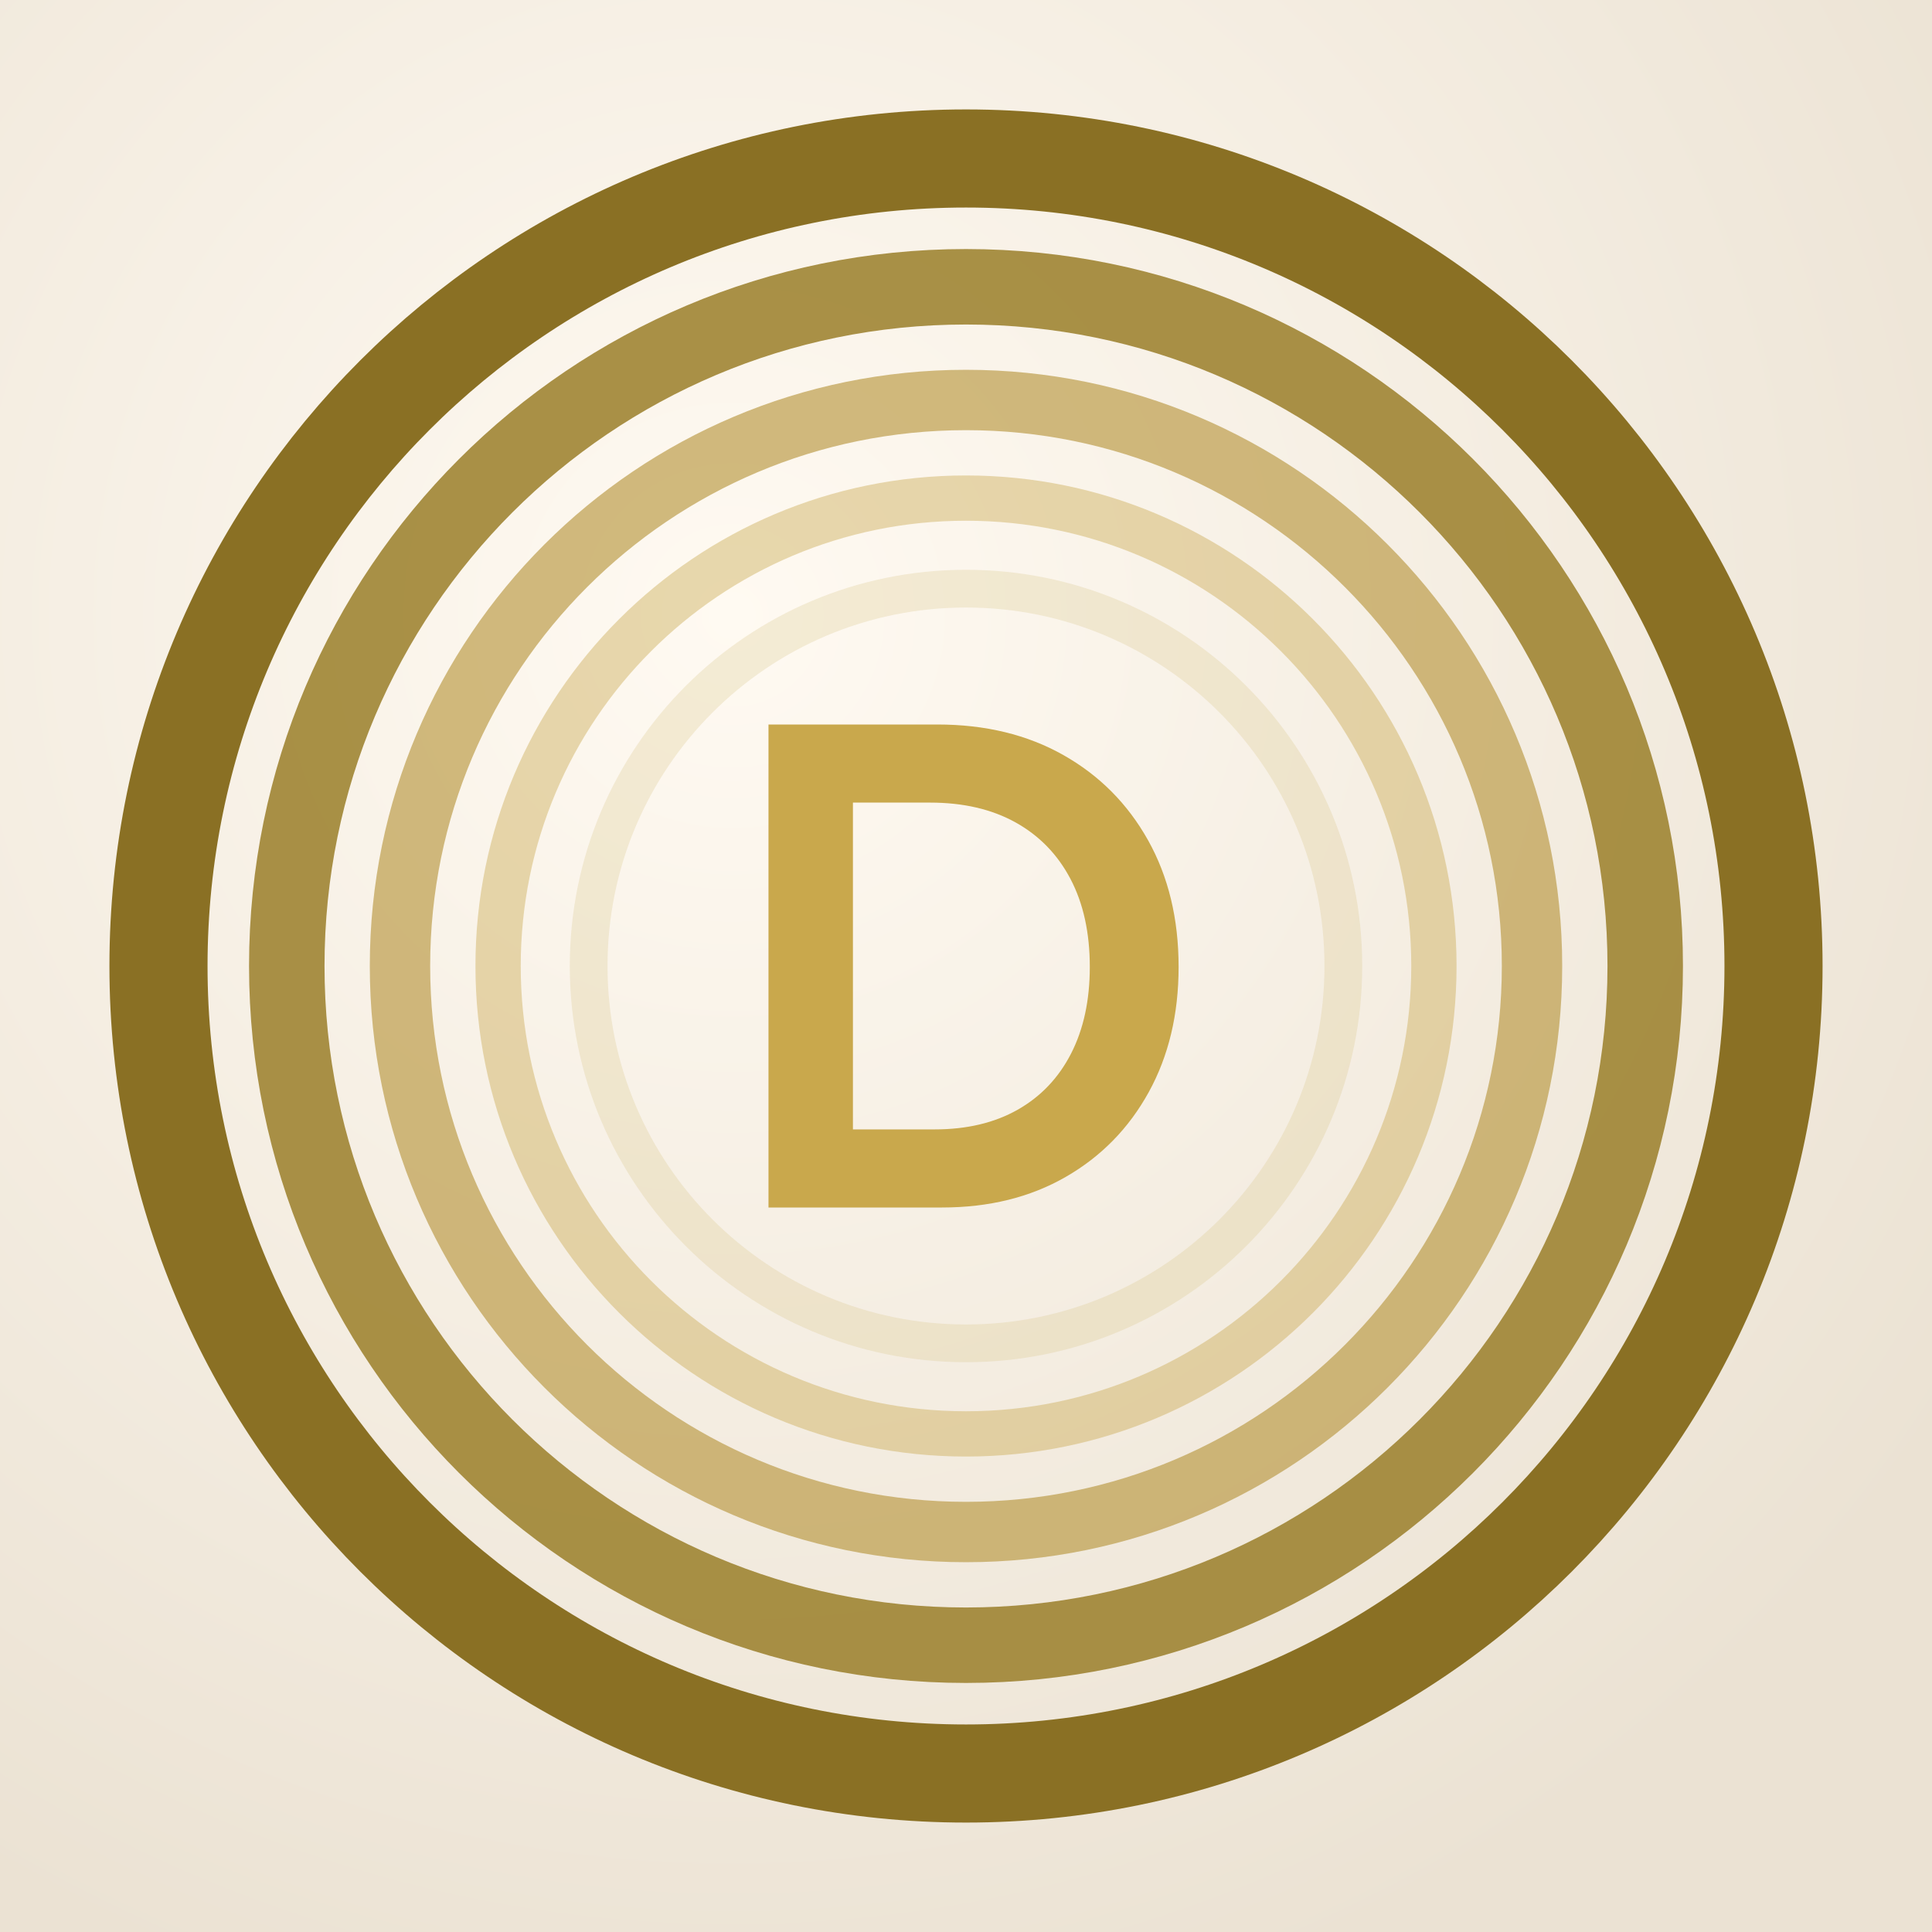
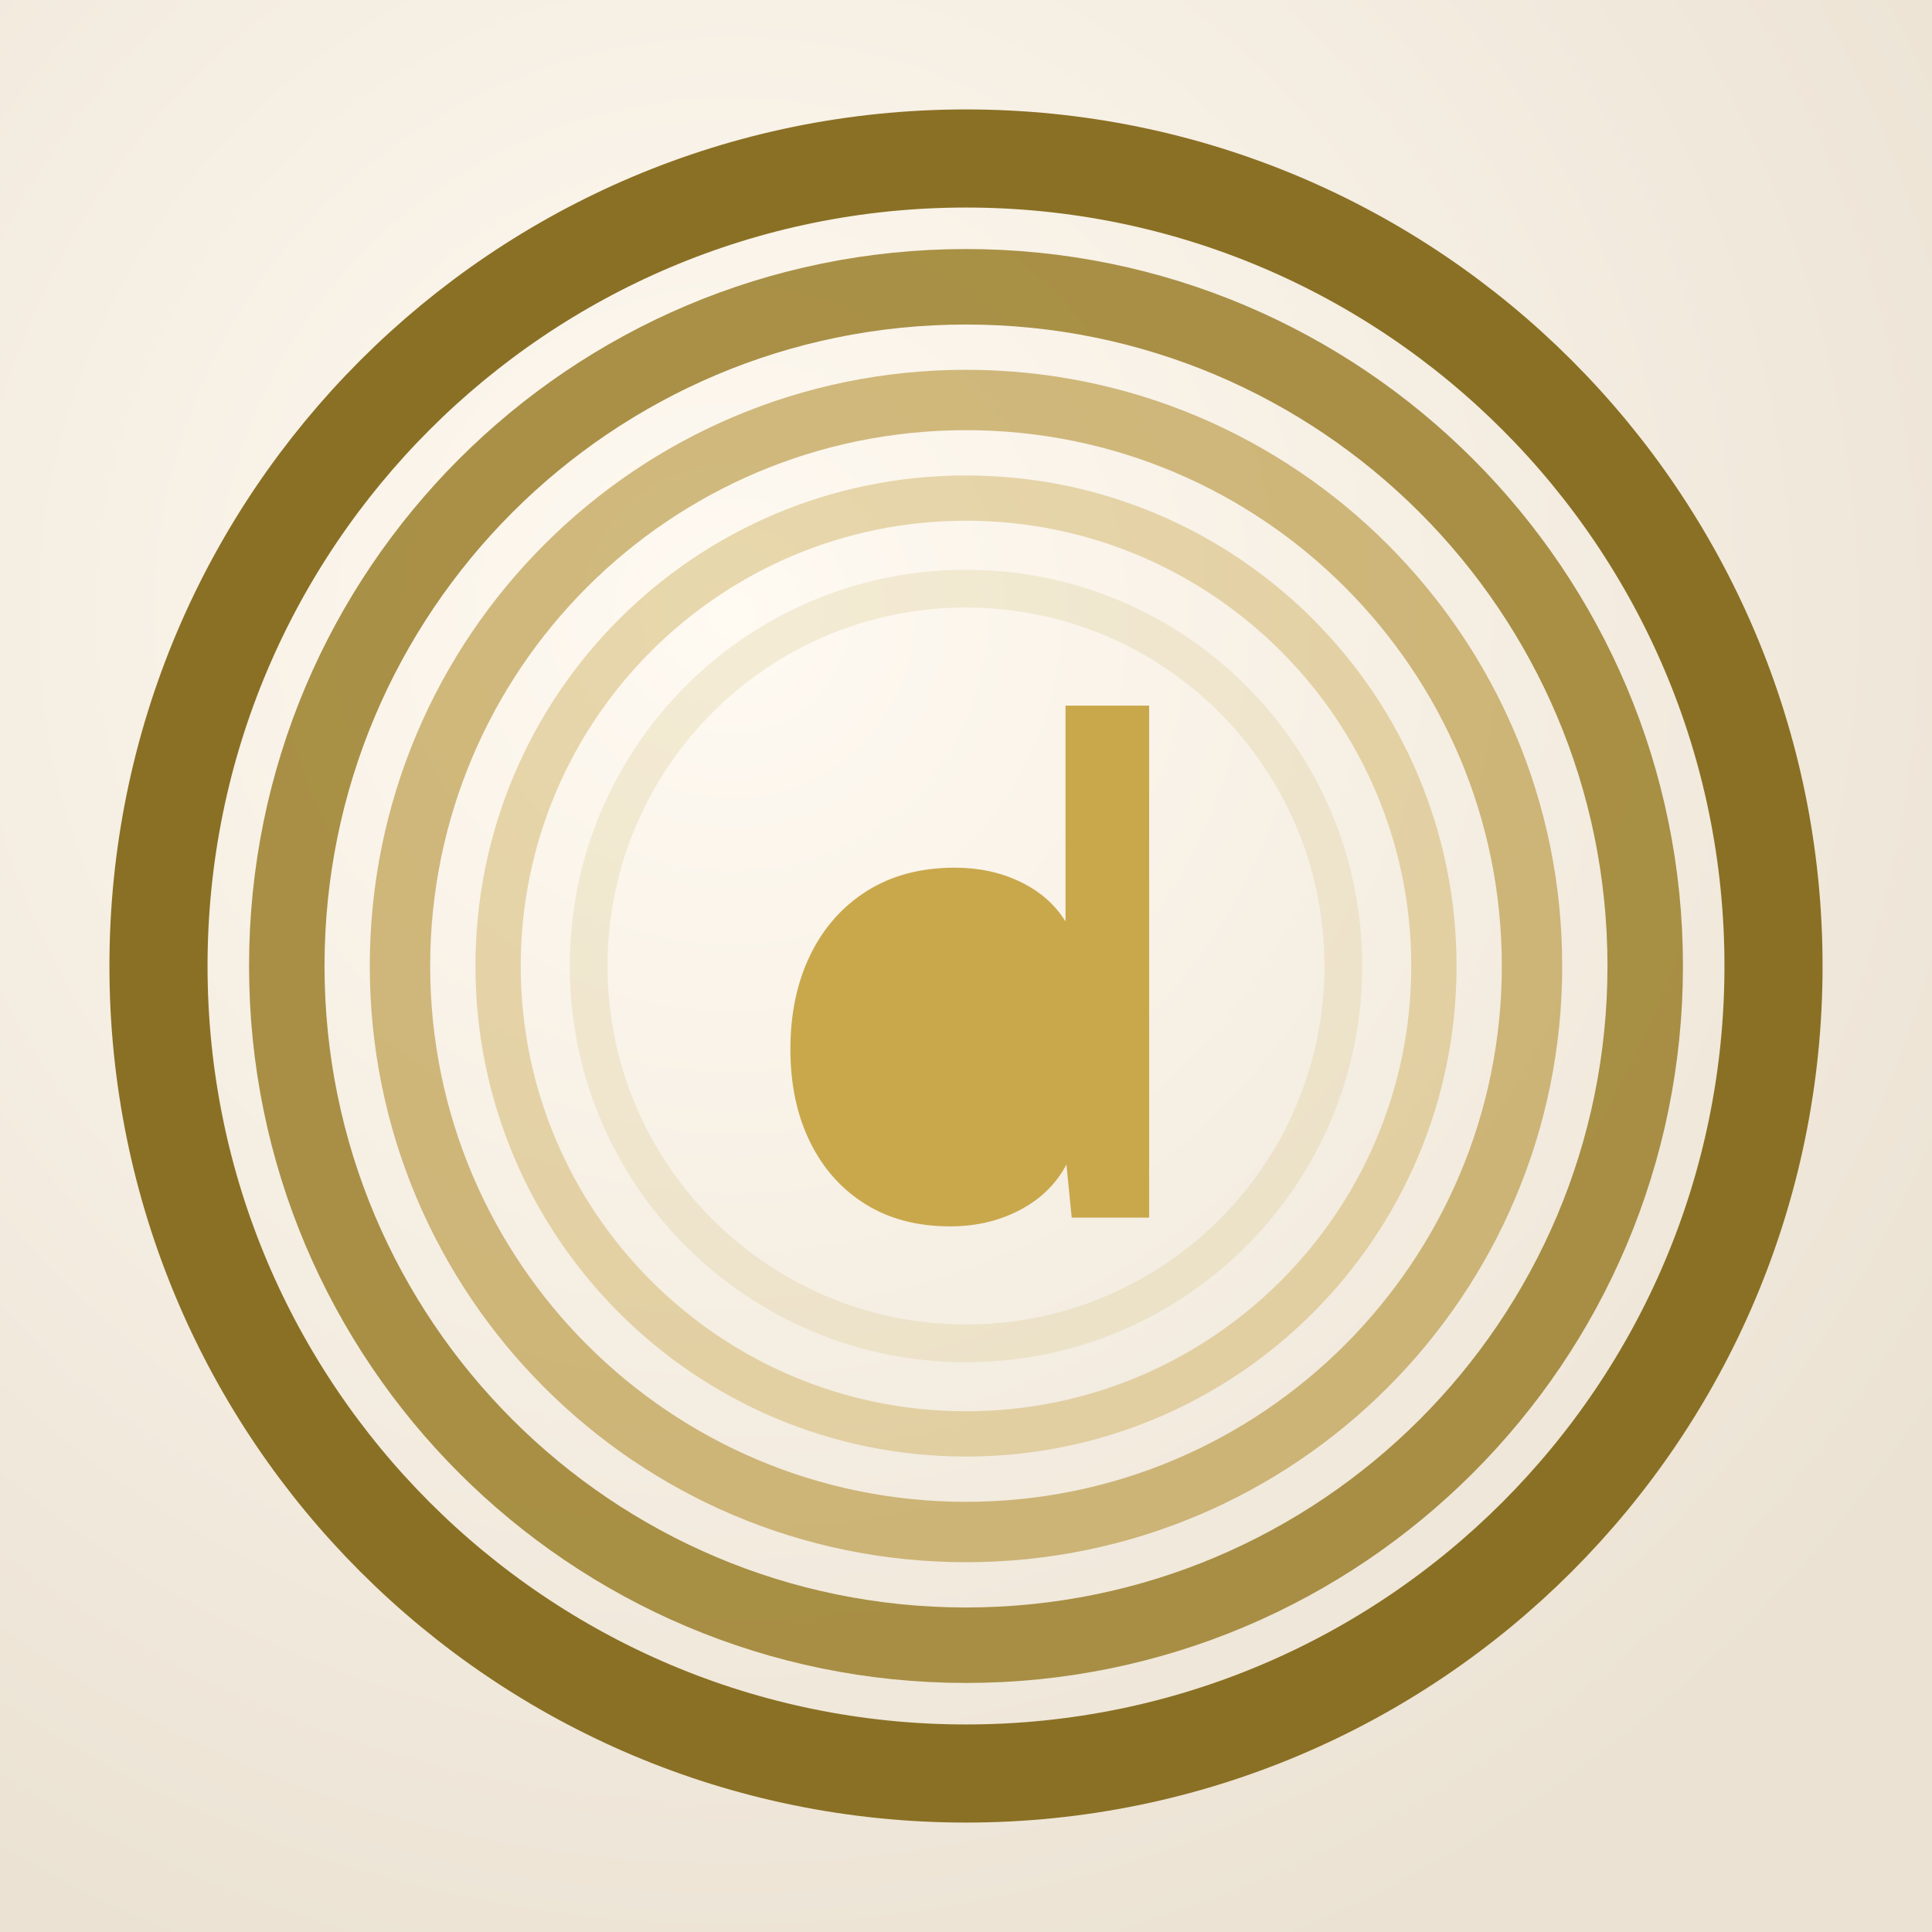
<svg xmlns="http://www.w3.org/2000/svg" width="512" height="512" viewBox="0 0 512 512" role="img" aria-label="Digli app icon">
  <defs>
    <radialGradient id="paper" cx="38%" cy="32%" r="75%">
      <stop offset="0%" stop-color="#fffaf2" />
      <stop offset="100%" stop-color="#ebe2d3" />
    </radialGradient>
  </defs>
  <rect width="512" height="512" fill="url(#paper)" />
  <circle cx="256" cy="256" r="214" fill="none" stroke="#8a7024" stroke-width="26" opacity="1" />
  <circle cx="256" cy="256" r="180" fill="none" stroke="#9e8230" stroke-width="20" opacity="0.88" />
  <circle cx="256" cy="256" r="150" fill="none" stroke="#b8973f" stroke-width="16" opacity="0.65" />
  <circle cx="256" cy="256" r="124" fill="none" stroke="#c9a84c" stroke-width="12" opacity="0.42" />
  <circle cx="256" cy="256" r="100" fill="none" stroke="#d8c488" stroke-width="10" opacity="0.28" />
-   <path fill="#c9a84c" d="M249.656 320.0H203.657V192.0H248.431Q267.464 192.0 281.805 200.098Q296.146 208.197 304.245 222.669Q312.343 237.141 312.343 256.245Q312.343 275.051 304.429 289.427Q296.514 303.803 282.418 311.902Q268.322 320.0 249.656 320.0ZM226.035 202.331V309.914L215.441 299.303H247.695Q260.478 299.303 269.679 294.093Q278.881 288.884 283.845 279.201Q288.809 269.518 288.809 256.245Q288.809 242.675 283.687 232.93Q278.566 223.186 269.119 217.942Q259.672 212.697 246.47 212.697H215.441Z" />
+   <path fill="#c9a84c" d="M251.787 325.0Q238.772 325.0 229.303 319.085Q219.834 313.17 214.648 302.589Q209.463 292.008 209.463 278.046Q209.463 263.956 214.712 253.12Q219.962 242.284 229.75 236.114Q239.538 229.944 253.063 229.944Q262.559 229.944 270.351 233.671Q278.144 237.399 282.372 244.198V187H304.537V322.685H284.013L282.609 308.614Q278.581 316.287 270.324 320.644Q262.067 325.0 251.787 325.0Z" />
</svg>
